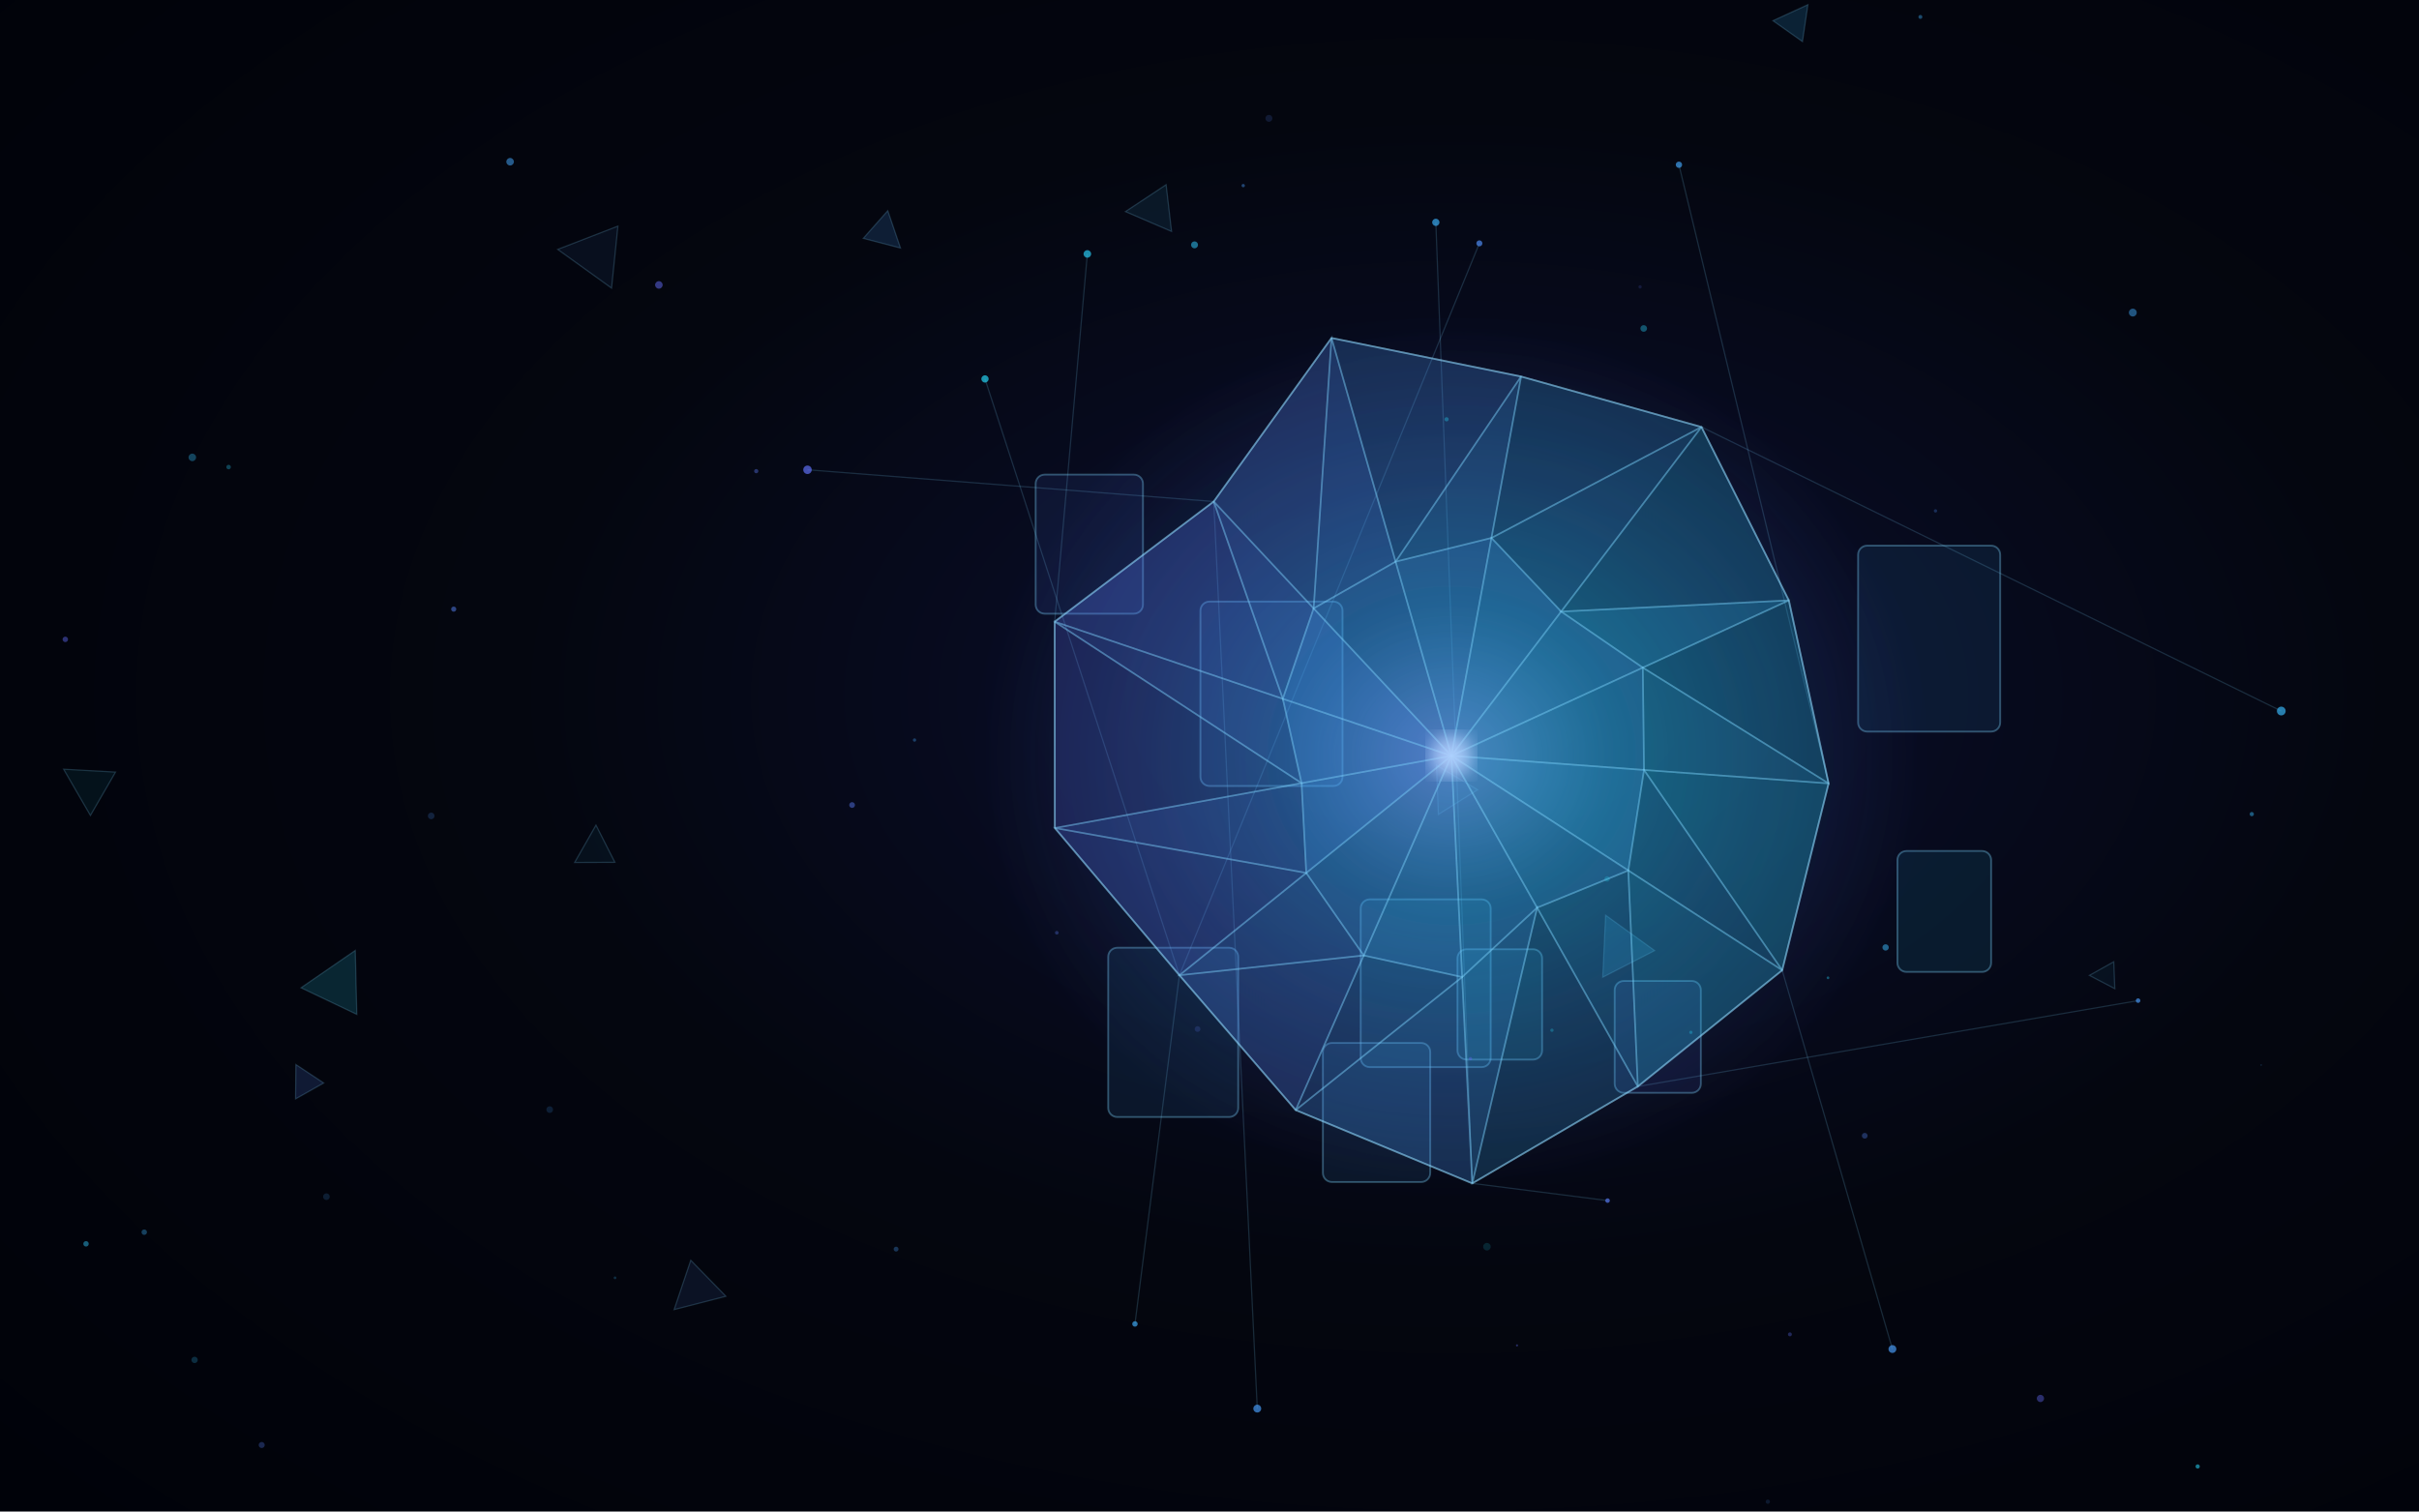
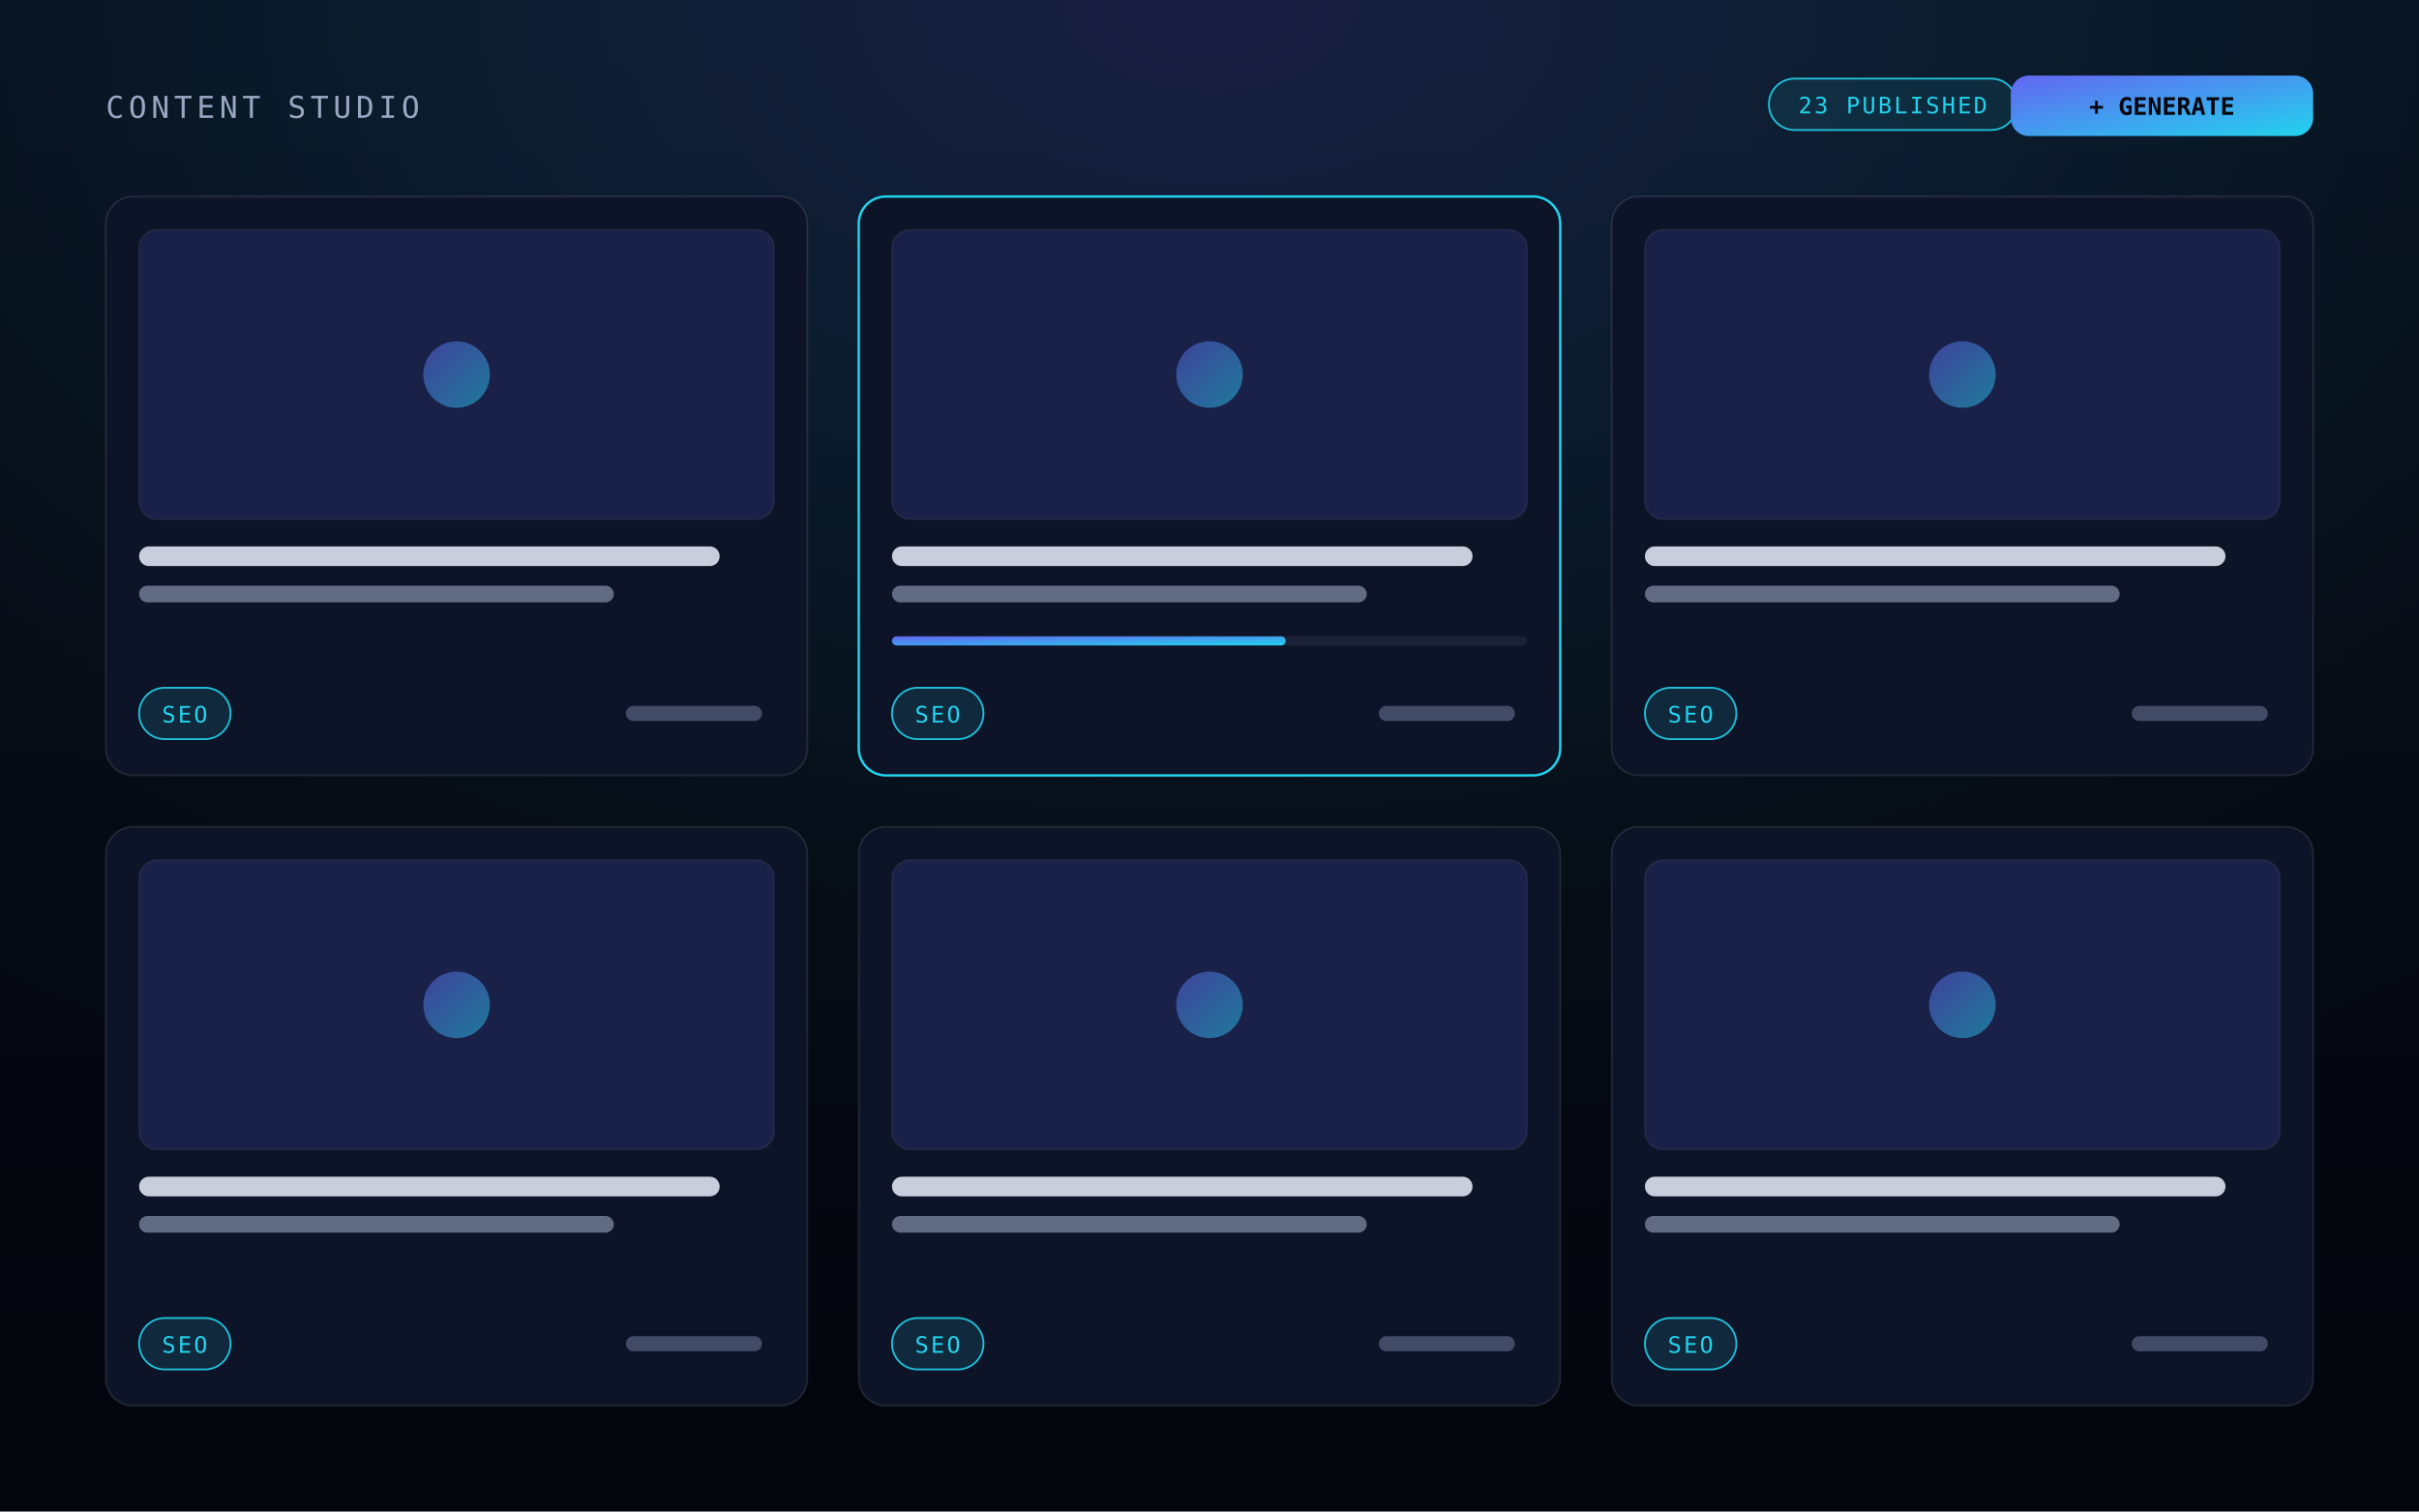
<svg xmlns="http://www.w3.org/2000/svg" viewBox="0 0 1600 1000" preserveAspectRatio="xMidYMid slice" role="img">
  <defs>
-     <radialGradient id="bg" cx="60%" cy="46%" r="80%">
-       <stop offset="0%" stop-color="#0a1030" />
-       <stop offset="48%" stop-color="#04060f" />
-       <stop offset="100%" stop-color="#000209" />
-     </radialGradient>
-     <radialGradient id="core" cx="50%" cy="50%" r="50%">
-       <stop offset="0%" stop-color="rgba(150,180,255,0.850)" />
-       <stop offset="35%" stop-color="rgba(34,211,238,0.350)" />
-       <stop offset="100%" stop-color="rgba(99,102,241,0.000)" />
+     <linearGradient id="bg" x1="0" y1="0" x2="0" y2="1">
+       <stop offset="0%" stop-color="#070b18" />
+       <stop offset="100%" stop-color="#04060d" />
+     </linearGradient>
+     <linearGradient id="grad" x1="0" y1="0" x2="1" y2="1">
+       <stop offset="0%" stop-color="#6366f1" />
+       <stop offset="100%" stop-color="#22d3ee" />
+     </linearGradient>
+     <radialGradient id="glow" cx="50%" cy="0%" r="90%">
+       <stop offset="0%" stop-color="rgba(99,102,241,0.20)" />
+       <stop offset="55%" stop-color="rgba(34,211,238,0.05)" />
+       <stop offset="100%" stop-color="rgba(0,0,0,0)" />
    </radialGradient>
    <filter id="soft">
-       <feGaussianBlur stdDeviation="6" />
+       <feGaussianBlur stdDeviation="9" />
    </filter>
+     <marker id="arw" markerWidth="9" markerHeight="9" refX="6" refY="3" orient="auto">
+       <path d="M0 0 L6 3 L0 6 Z" fill="#22d3ee" />
+     </marker>
  </defs>
  <rect width="1600" height="1000" fill="url(#bg)" />
-   <polygon points="951.4,538.8 950.1,506.2 977.3,522.5" fill="rgba(35,209,238,0.065)" stroke="rgba(125,211,252,0.200)" stroke-width="0.80" />
-   <polygon points="1060.1,646.5 1062.0,605.5 1094.4,628.9" fill="rgba(49,185,239,0.171)" stroke="rgba(125,211,252,0.200)" stroke-width="0.80" />
-   <polygon points="404.5,190.6 368.9,165.0 408.7,149.6" fill="rgba(71,149,240,0.071)" stroke="rgba(125,211,252,0.200)" stroke-width="0.80" />
-   <polygon points="59.8,539.5 42.1,508.9 76.4,510.8" fill="rgba(39,202,238,0.071)" stroke="rgba(125,211,252,0.200)" stroke-width="0.80" />
-   <polygon points="1172.7,13.7 1195.8,3.1 1192.2,27.5" fill="rgba(56,175,239,0.172)" stroke="rgba(125,211,252,0.200)" stroke-width="0.80" />
-   <polygon points="380.1,570.6 394.2,545.9 406.7,570.5" fill="rgba(51,183,239,0.057)" stroke="rgba(125,211,252,0.200)" stroke-width="0.80" />
-   <polygon points="480.1,857.6 445.9,866.4 456.9,833.8" fill="rgba(83,129,240,0.101)" stroke="rgba(125,211,252,0.200)" stroke-width="0.80" />
-   <polygon points="1398.8,654.1 1382.0,645.3 1398.1,636.3" fill="rgba(52,181,239,0.056)" stroke="rgba(125,211,252,0.200)" stroke-width="0.80" />
-   <polygon points="199.1,653.5 235.0,628.8 236.0,671.1" fill="rgba(37,206,238,0.167)" stroke="rgba(125,211,252,0.200)" stroke-width="0.80" />
-   <polygon points="587.2,139.4 595.6,164.1 571.0,157.7" fill="rgba(68,155,240,0.167)" stroke="rgba(125,211,252,0.200)" stroke-width="0.80" />
-   <polygon points="774.9,153.1 744.4,140.0 771.3,122.2" fill="rgba(52,181,239,0.100)" stroke="rgba(125,211,252,0.200)" stroke-width="0.80" />
-   <polygon points="195.5,727.0 195.7,704.3 214.1,716.5" fill="rgba(83,129,240,0.174)" stroke="rgba(125,211,252,0.200)" stroke-width="0.80" />
-   <rect x="900" y="595" width="86" height="111" rx="6" fill="rgba(46,191,239,0.100)" stroke="rgba(125,211,252,0.350)" stroke-width="1.2" />
-   <rect x="685" y="314" width="71" height="92" rx="6" fill="rgba(87,122,240,0.100)" stroke="rgba(125,211,252,0.350)" stroke-width="1.2" />
-   <rect x="1068" y="649" width="57" height="74" rx="6" fill="rgba(91,115,241,0.100)" stroke="rgba(125,211,252,0.350)" stroke-width="1.2" />
-   <rect x="794" y="398" width="94" height="122" rx="6" fill="rgba(73,145,240,0.100)" stroke="rgba(125,211,252,0.350)" stroke-width="1.2" />
-   <rect x="1255" y="563" width="62" height="80" rx="6" fill="rgba(43,195,238,0.100)" stroke="rgba(125,211,252,0.350)" stroke-width="1.2" />
-   <rect x="733" y="627" width="86" height="112" rx="6" fill="rgba(60,168,239,0.100)" stroke="rgba(125,211,252,0.350)" stroke-width="1.2" />
-   <rect x="964" y="628" width="56" height="73" rx="6" fill="rgba(39,203,238,0.100)" stroke="rgba(125,211,252,0.350)" stroke-width="1.2" />
-   <rect x="875" y="690" width="71" height="92" rx="6" fill="rgba(62,164,239,0.100)" stroke="rgba(125,211,252,0.350)" stroke-width="1.2" />
-   <rect x="1229" y="361" width="94" height="123" rx="6" fill="rgba(60,168,239,0.100)" stroke="rgba(125,211,252,0.350)" stroke-width="1.2" />
-   <line x1="973.8" y1="782.9" x2="949.7" y2="147.1" stroke="rgba(125,211,252,0.180)" stroke-width="0.80" opacity="1.000" />
-   <circle cx="949.7" cy="147.1" r="2.4" fill="rgba(58,170,239,0.700)" opacity="1.000" />
-   <line x1="1178.8" y1="641.9" x2="1251.7" y2="892.5" stroke="rgba(125,211,252,0.180)" stroke-width="0.80" opacity="1.000" />
-   <circle cx="1251.7" cy="892.5" r="2.6" fill="rgba(70,151,240,0.700)" opacity="1.000" />
-   <line x1="1125.4" y1="282.5" x2="1508.9" y2="470.4" stroke="rgba(125,211,252,0.180)" stroke-width="0.80" opacity="1.000" />
-   <circle cx="1508.9" cy="470.4" r="2.9" fill="rgba(55,176,239,0.700)" opacity="1.000" />
-   <line x1="1209.5" y1="518.3" x2="1110.5" y2="109.0" stroke="rgba(125,211,252,0.180)" stroke-width="0.80" opacity="1.000" />
-   <circle cx="1110.5" cy="109.0" r="2.1" fill="rgba(65,158,239,0.700)" opacity="1.000" />
-   <line x1="802.8" y1="331.8" x2="534.1" y2="310.8" stroke="rgba(125,211,252,0.180)" stroke-width="0.80" opacity="1.000" />
-   <circle cx="534.1" cy="310.8" r="2.8" fill="rgba(94,110,241,0.700)" opacity="1.000" />
-   <line x1="1083.3" y1="718.8" x2="1414.2" y2="662.0" stroke="rgba(125,211,252,0.180)" stroke-width="0.80" opacity="1.000" />
-   <circle cx="1414.2" cy="662.0" r="1.5" fill="rgba(71,149,240,0.700)" opacity="1.000" />
-   <line x1="780.1" y1="645.2" x2="750.7" y2="875.9" stroke="rgba(125,211,252,0.180)" stroke-width="0.80" opacity="1.000" />
-   <circle cx="750.7" cy="875.9" r="1.8" fill="rgba(61,166,239,0.700)" opacity="1.000" />
-   <line x1="802.8" y1="331.8" x2="831.6" y2="931.9" stroke="rgba(125,211,252,0.180)" stroke-width="0.80" opacity="1.000" />
-   <circle cx="831.6" cy="931.9" r="2.6" fill="rgba(69,152,240,0.700)" opacity="1.000" />
-   <line x1="780.1" y1="645.2" x2="978.5" y2="161.0" stroke="rgba(125,211,252,0.180)" stroke-width="0.80" opacity="1.000" />
-   <circle cx="978.5" cy="161.0" r="2.0" fill="rgba(78,138,240,0.700)" opacity="1.000" />
-   <line x1="780.1" y1="645.2" x2="651.5" y2="250.7" stroke="rgba(125,211,252,0.180)" stroke-width="0.80" opacity="1.000" />
-   <circle cx="651.5" cy="250.7" r="2.4" fill="rgba(36,207,238,0.700)" opacity="1.000" />
-   <line x1="973.8" y1="782.9" x2="1063.3" y2="794.3" stroke="rgba(125,211,252,0.180)" stroke-width="0.80" opacity="1.000" />
-   <circle cx="1063.3" cy="794.3" r="1.5" fill="rgba(88,121,240,0.700)" opacity="1.000" />
-   <line x1="697.6" y1="411.3" x2="719.2" y2="168.0" stroke="rgba(125,211,252,0.180)" stroke-width="0.80" opacity="1.000" />
-   <circle cx="719.2" cy="168.0" r="2.5" fill="rgba(41,199,238,0.700)" opacity="1.000" />
-   <ellipse cx="960.0" cy="500.0" rx="312" ry="288" fill="url(#core)" filter="url(#soft)" opacity="0.7" />
-   <polygon points="1083.3,718.8 973.8,782.9 1016.7,600.5" fill="rgba(58,171,239,0.199)" stroke="rgba(125,211,252,0.280)" stroke-width="1.10" />
-   <polygon points="1016.7,600.5 973.8,782.9 967.1,646.4" fill="rgba(63,162,239,0.310)" stroke="rgba(125,211,252,0.280)" stroke-width="1.10" />
-   <polygon points="1016.7,600.5 967.1,646.4 960.0,500.0" fill="rgba(64,161,239,0.357)" stroke="rgba(125,211,252,0.280)" stroke-width="1.10" />
-   <polygon points="973.8,782.9 857.0,734.4 967.1,646.4" fill="rgba(70,151,240,0.263)" stroke="rgba(125,211,252,0.280)" stroke-width="1.10" />
-   <polygon points="967.1,646.4 857.0,734.4 902.0,632.1" fill="rgba(73,145,240,0.238)" stroke="rgba(125,211,252,0.280)" stroke-width="1.10" />
-   <polygon points="967.1,646.4 902.0,632.1 960.0,500.0" fill="rgba(69,153,240,0.353)" stroke="rgba(125,211,252,0.280)" stroke-width="1.10" />
-   <polygon points="857.0,734.4 780.1,645.2 902.0,632.1" fill="rgba(81,132,240,0.277)" stroke="rgba(125,211,252,0.280)" stroke-width="1.10" />
-   <polygon points="902.0,632.1 780.1,645.2 864.0,577.5" fill="rgba(81,132,240,0.295)" stroke="rgba(125,211,252,0.280)" stroke-width="1.10" />
-   <polygon points="902.0,632.1 864.0,577.5 960.0,500.0" fill="rgba(73,145,240,0.361)" stroke="rgba(125,211,252,0.280)" stroke-width="1.10" />
-   <polygon points="780.1,645.2 697.7,547.8 864.0,577.5" fill="rgba(90,117,241,0.276)" stroke="rgba(125,211,252,0.280)" stroke-width="1.10" />
-   <polygon points="864.0,577.5 697.7,547.8 860.9,518.1" fill="rgba(86,123,240,0.305)" stroke="rgba(125,211,252,0.280)" stroke-width="1.10" />
-   <polygon points="864.0,577.5 860.9,518.1 960.0,500.0" fill="rgba(75,142,240,0.445)" stroke="rgba(125,211,252,0.280)" stroke-width="1.10" />
-   <polygon points="697.7,547.8 697.6,411.3 860.9,518.1" fill="rgba(94,111,241,0.208)" stroke="rgba(125,211,252,0.280)" stroke-width="1.10" />
-   <polygon points="860.9,518.1 697.6,411.3 848.5,462.3" fill="rgba(87,122,240,0.276)" stroke="rgba(125,211,252,0.280)" stroke-width="1.10" />
-   <polygon points="860.9,518.1 848.5,462.3 960.0,500.0" fill="rgba(76,141,240,0.433)" stroke="rgba(125,211,252,0.280)" stroke-width="1.10" />
-   <polygon points="697.6,411.3 802.8,331.8 848.5,462.3" fill="rgba(90,118,241,0.287)" stroke="rgba(125,211,252,0.280)" stroke-width="1.10" />
-   <polygon points="848.5,462.3 802.8,331.8 868.9,402.5" fill="rgba(82,130,240,0.328)" stroke="rgba(125,211,252,0.280)" stroke-width="1.10" />
-   <polygon points="848.5,462.3 868.9,402.5 960.0,500.0" fill="rgba(75,142,240,0.448)" stroke="rgba(125,211,252,0.280)" stroke-width="1.10" />
-   <polygon points="802.8,331.8 880.7,223.6 868.9,402.5" fill="rgba(81,133,240,0.286)" stroke="rgba(125,211,252,0.280)" stroke-width="1.10" />
-   <polygon points="868.9,402.5 880.7,223.6 923.1,371.6" fill="rgba(75,141,240,0.332)" stroke="rgba(125,211,252,0.280)" stroke-width="1.10" />
-   <polygon points="868.9,402.5 923.1,371.6 960.0,500.0" fill="rgba(72,147,240,0.353)" stroke="rgba(125,211,252,0.280)" stroke-width="1.10" />
-   <polygon points="880.7,223.6 1006.1,249.1 923.1,371.6" fill="rgba(70,151,240,0.242)" stroke="rgba(125,211,252,0.280)" stroke-width="1.10" />
-   <polygon points="923.1,371.6 1006.1,249.1 986.5,355.9" fill="rgba(65,159,239,0.296)" stroke="rgba(125,211,252,0.280)" stroke-width="1.10" />
-   <polygon points="923.1,371.6 986.5,355.9 960.0,500.0" fill="rgba(67,156,240,0.380)" stroke="rgba(125,211,252,0.280)" stroke-width="1.10" />
-   <polygon points="1006.1,249.1 1125.4,282.5 986.5,355.9" fill="rgba(56,174,239,0.221)" stroke="rgba(125,211,252,0.280)" stroke-width="1.10" />
-   <polygon points="986.5,355.9 1125.4,282.5 1032.6,404.6" fill="rgba(55,176,239,0.253)" stroke="rgba(125,211,252,0.280)" stroke-width="1.10" />
-   <polygon points="986.5,355.9 1032.6,404.6 960.0,500.0" fill="rgba(62,164,239,0.400)" stroke="rgba(125,211,252,0.280)" stroke-width="1.10" />
-   <polygon points="1125.4,282.5 1183.2,397.2 1032.6,404.6" fill="rgba(47,190,239,0.231)" stroke="rgba(125,211,252,0.280)" stroke-width="1.10" />
-   <polygon points="1032.6,404.6 1183.2,397.2 1086.6,441.7" fill="rgba(48,187,239,0.348)" stroke="rgba(125,211,252,0.280)" stroke-width="1.10" />
-   <polygon points="1032.6,404.6 1086.6,441.7 960.0,500.0" fill="rgba(58,171,239,0.400)" stroke="rgba(125,211,252,0.280)" stroke-width="1.10" />
-   <polygon points="1183.2,397.2 1209.5,518.3 1086.6,441.7" fill="rgba(41,200,238,0.235)" stroke="rgba(125,211,252,0.280)" stroke-width="1.10" />
-   <polygon points="1086.6,441.7 1209.5,518.3 1087.4,509.4" fill="rgba(45,193,238,0.297)" stroke="rgba(125,211,252,0.280)" stroke-width="1.10" />
-   <polygon points="1086.6,441.7 1087.4,509.4 960.0,500.0" fill="rgba(55,175,239,0.373)" stroke="rgba(125,211,252,0.280)" stroke-width="1.10" />
-   <polygon points="1209.5,518.3 1178.8,641.9 1087.4,509.4" fill="rgba(41,200,238,0.286)" stroke="rgba(125,211,252,0.280)" stroke-width="1.10" />
-   <polygon points="1087.4,509.4 1178.8,641.9 1077.0,575.9" fill="rgba(46,190,239,0.260)" stroke="rgba(125,211,252,0.280)" stroke-width="1.10" />
-   <polygon points="1087.4,509.4 1077.0,575.9 960.0,500.0" fill="rgba(56,174,239,0.418)" stroke="rgba(125,211,252,0.280)" stroke-width="1.10" />
-   <polygon points="1178.8,641.9 1083.3,718.8 1077.0,575.9" fill="rgba(47,190,239,0.295)" stroke="rgba(125,211,252,0.280)" stroke-width="1.10" />
-   <polygon points="1077.0,575.9 1083.3,718.8 1016.7,600.5" fill="rgba(54,178,239,0.253)" stroke="rgba(125,211,252,0.280)" stroke-width="1.10" />
-   <polygon points="1077.0,575.9 1016.7,600.5 960.0,500.0" fill="rgba(59,169,239,0.358)" stroke="rgba(125,211,252,0.280)" stroke-width="1.10" />
-   <line x1="1083.3" y1="718.8" x2="973.8" y2="782.9" stroke="rgba(150,220,255,0.450)" stroke-width="1.20" opacity="1.000" />
-   <line x1="973.8" y1="782.9" x2="857.0" y2="734.4" stroke="rgba(150,220,255,0.450)" stroke-width="1.20" opacity="1.000" />
-   <line x1="857.0" y1="734.4" x2="780.1" y2="645.2" stroke="rgba(150,220,255,0.450)" stroke-width="1.20" opacity="1.000" />
-   <line x1="780.1" y1="645.2" x2="697.7" y2="547.8" stroke="rgba(150,220,255,0.450)" stroke-width="1.20" opacity="1.000" />
-   <line x1="697.7" y1="547.8" x2="697.6" y2="411.3" stroke="rgba(150,220,255,0.450)" stroke-width="1.20" opacity="1.000" />
-   <line x1="697.6" y1="411.3" x2="802.8" y2="331.8" stroke="rgba(150,220,255,0.450)" stroke-width="1.20" opacity="1.000" />
-   <line x1="802.8" y1="331.8" x2="880.7" y2="223.6" stroke="rgba(150,220,255,0.450)" stroke-width="1.20" opacity="1.000" />
-   <line x1="880.7" y1="223.6" x2="1006.1" y2="249.1" stroke="rgba(150,220,255,0.450)" stroke-width="1.20" opacity="1.000" />
-   <line x1="1006.1" y1="249.1" x2="1125.4" y2="282.5" stroke="rgba(150,220,255,0.450)" stroke-width="1.20" opacity="1.000" />
-   <line x1="1125.4" y1="282.5" x2="1183.2" y2="397.2" stroke="rgba(150,220,255,0.450)" stroke-width="1.20" opacity="1.000" />
-   <line x1="1183.2" y1="397.2" x2="1209.5" y2="518.3" stroke="rgba(150,220,255,0.450)" stroke-width="1.20" opacity="1.000" />
-   <line x1="1209.5" y1="518.3" x2="1178.8" y2="641.9" stroke="rgba(150,220,255,0.450)" stroke-width="1.20" opacity="1.000" />
-   <line x1="1178.8" y1="641.9" x2="1083.3" y2="718.8" stroke="rgba(150,220,255,0.450)" stroke-width="1.20" opacity="1.000" />
-   <circle cx="960.0" cy="500.0" r="14" fill="rgba(180,210,255,0.900)" filter="url(#soft)" />
-   <circle cx="1247.2" cy="626.8" r="2.1" fill="rgba(56,175,239,0.537)" opacity="1.000" />
-   <circle cx="1118.4" cy="683.0" r="1.1" fill="rgba(39,202,238,0.324)" opacity="1.000" />
-   <circle cx="983.5" cy="824.8" r="2.5" fill="rgba(35,210,238,0.153)" opacity="1.000" />
-   <circle cx="500.2" cy="311.7" r="1.4" fill="rgba(90,118,241,0.399)" opacity="1.000" />
-   <circle cx="127.2" cy="302.6" r="2.5" fill="rgba(51,183,239,0.358)" opacity="1.000" />
-   <circle cx="173.1" cy="956.0" r="2.0" fill="rgba(86,124,240,0.301)" opacity="1.000" />
-   <circle cx="1026.5" cy="681.6" r="1.1" fill="rgba(37,206,238,0.295)" opacity="1.000" />
-   <circle cx="406.8" cy="845.4" r="0.9" fill="rgba(55,176,239,0.240)" opacity="1.000" />
-   <circle cx="956.8" cy="277.4" r="1.4" fill="rgba(38,205,238,0.360)" opacity="1.000" />
-   <circle cx="699.0" cy="617.1" r="1.2" fill="rgba(88,121,240,0.323)" opacity="1.000" />
-   <circle cx="435.8" cy="188.5" r="2.5" fill="rgba(97,106,241,0.515)" opacity="1.000" />
-   <circle cx="1495.6" cy="704.6" r="0.6" fill="rgba(66,157,239,0.168)" opacity="1.000" />
-   <circle cx="972.6" cy="700.4" r="1.1" fill="rgba(99,103,241,0.395)" opacity="1.000" />
-   <circle cx="151.2" cy="309.0" r="1.5" fill="rgba(41,199,238,0.317)" opacity="1.000" />
-   <circle cx="215.9" cy="791.7" r="2.2" fill="rgba(65,160,239,0.172)" opacity="1.000" />
-   <circle cx="300.1" cy="403.0" r="1.7" fill="rgba(84,127,240,0.511)" opacity="1.000" />
-   <circle cx="1349.6" cy="925.2" r="2.4" fill="rgba(98,104,241,0.412)" opacity="1.000" />
-   <circle cx="128.7" cy="899.7" r="2.1" fill="rgba(50,185,239,0.235)" opacity="1.000" />
-   <circle cx="95.4" cy="815.2" r="1.8" fill="rgba(59,170,239,0.362)" opacity="1.000" />
-   <circle cx="1280.2" cy="338.0" r="1.1" fill="rgba(76,140,240,0.284)" opacity="1.000" />
-   <circle cx="1003.4" cy="890.1" r="0.7" fill="rgba(95,109,241,0.380)" opacity="1.000" />
-   <circle cx="1084.8" cy="189.8" r="1.1" fill="rgba(95,108,241,0.167)" opacity="1.000" />
-   <circle cx="792.1" cy="680.8" r="1.9" fill="rgba(89,119,241,0.197)" opacity="1.000" />
-   <circle cx="1489.4" cy="538.6" r="1.4" fill="rgba(54,177,239,0.478)" opacity="1.000" />
-   <circle cx="839.3" cy="78.3" r="2.3" fill="rgba(85,125,240,0.168)" opacity="1.000" />
-   <circle cx="563.6" cy="532.6" r="1.9" fill="rgba(88,121,240,0.469)" opacity="1.000" />
-   <circle cx="790.1" cy="162.0" r="2.3" fill="rgba(47,190,239,0.558)" opacity="1.000" />
-   <circle cx="1087.2" cy="217.3" r="2.2" fill="rgba(40,200,238,0.390)" opacity="1.000" />
-   <circle cx="1453.6" cy="970.2" r="1.4" fill="rgba(38,205,238,0.572)" opacity="1.000" />
-   <circle cx="1270.2" cy="11.2" r="1.3" fill="rgba(59,169,239,0.423)" opacity="1.000" />
-   <circle cx="1209.1" cy="646.9" r="0.9" fill="rgba(38,203,238,0.391)" opacity="1.000" />
-   <circle cx="1410.7" cy="206.8" r="2.6" fill="rgba(63,162,239,0.499)" opacity="1.000" />
-   <circle cx="1183.9" cy="882.8" r="1.3" fill="rgba(94,111,241,0.333)" opacity="1.000" />
-   <circle cx="285.2" cy="539.8" r="2.2" fill="rgba(75,141,240,0.209)" opacity="1.000" />
-   <circle cx="43.2" cy="423.0" r="1.8" fill="rgba(97,105,241,0.449)" opacity="1.000" />
-   <circle cx="337.4" cy="107.0" r="2.5" fill="rgba(65,159,239,0.553)" opacity="1.000" />
-   <circle cx="822.3" cy="122.8" r="1.1" fill="rgba(71,148,240,0.438)" opacity="1.000" />
-   <circle cx="1233.4" cy="751.4" r="1.9" fill="rgba(83,130,240,0.344)" opacity="1.000" />
-   <circle cx="604.9" cy="489.6" r="1.1" fill="rgba(64,161,239,0.356)" opacity="1.000" />
-   <circle cx="56.9" cy="822.9" r="1.8" fill="rgba(47,190,239,0.481)" opacity="1.000" />
-   <circle cx="1169.3" cy="993.5" r="1.4" fill="rgba(73,145,240,0.152)" opacity="1.000" />
-   <circle cx="1063.0" cy="581.5" r="1.8" fill="rgba(34,211,238,0.239)" opacity="1.000" />
-   <circle cx="363.6" cy="734.1" r="2.2" fill="rgba(68,155,240,0.175)" opacity="1.000" />
-   <circle cx="592.7" cy="826.4" r="1.6" fill="rgba(69,152,240,0.325)" opacity="1.000" />
+   <rect width="1600" height="1000" fill="url(#glow)" />
+   <text x="70.0" y="78.0" font-family="'JetBrains Mono',ui-monospace,monospace" font-size="20" font-weight="500" fill="#9aa6c2" letter-spacing="3">CONTENT STUDIO</text>
+   <rect x="1170.0" y="52.0" width="164.0" height="34.0" rx="17.0" fill="rgba(34,211,238,0.1)" stroke="#22d3ee" stroke-width="1.20" opacity="0.900" />
+   <text x="1252.0" y="75.0" font-family="'JetBrains Mono',ui-monospace,monospace" font-size="15" font-weight="500" fill="#22d3ee" text-anchor="middle" letter-spacing="1.5">23 PUBLISHED</text>
+   <rect x="1330.0" y="50.0" width="200.0" height="40.0" rx="12.0" fill="url(#grad)" />
+   <text x="1430.0" y="76.0" font-family="'JetBrains Mono',ui-monospace,monospace" font-size="16" font-weight="600" fill="#04060d" text-anchor="middle">+ GENERATE</text>
+   <rect x="70.0" y="130.0" width="464.0" height="383.0" rx="18.0" fill="#0d1428" stroke="rgba(255,255,255,0.10)" stroke-width="1.20" />
+   <rect x="92.0" y="152.0" width="420.0" height="191.5" rx="12.0" fill="rgba(99,102,241,0.16)" stroke="rgba(255,255,255,0.055)" stroke-width="1.20" />
+   <circle cx="302.0" cy="247.8" r="22.0" fill="url(#grad)" opacity="0.500" />
+   <rect x="92.0" y="361.5" width="384.0" height="13.0" rx="6.5" fill="#e9eefb" opacity="0.850" />
+   <rect x="92.0" y="387.5" width="314.0" height="11.0" rx="5.5" fill="#9aa6c2" opacity="0.600" />
+   <rect x="92.0" y="455.0" width="60.5" height="34.0" rx="17.0" fill="rgba(34,211,238,0.12)" stroke="#22d3ee" stroke-width="1.20" opacity="0.900" />
+   <text x="122.2" y="478.0" font-family="'JetBrains Mono',ui-monospace,monospace" font-size="15" font-weight="500" fill="#22d3ee" text-anchor="middle" letter-spacing="1.5">SEO</text>
+   <rect x="414.0" y="467.0" width="90.0" height="10.0" rx="5.0" fill="#586280" opacity="0.700" />
+   <rect x="568.0" y="130.0" width="464.0" height="383.0" rx="18.0" fill="#0d1428" stroke="#22d3ee" stroke-width="1.60" />
+   <rect x="590.0" y="152.0" width="420.0" height="191.5" rx="12.0" fill="rgba(99,102,241,0.16)" stroke="rgba(255,255,255,0.055)" stroke-width="1.20" />
+   <circle cx="800.0" cy="247.8" r="22.0" fill="url(#grad)" opacity="0.500" />
+   <rect x="590.0" y="361.5" width="384.0" height="13.0" rx="6.5" fill="#e9eefb" opacity="0.850" />
+   <rect x="590.0" y="387.5" width="314.0" height="11.0" rx="5.5" fill="#9aa6c2" opacity="0.600" />
+   <rect x="590.0" y="455.0" width="60.5" height="34.0" rx="17.0" fill="rgba(34,211,238,0.12)" stroke="#22d3ee" stroke-width="1.20" opacity="0.900" />
+   <text x="620.2" y="478.0" font-family="'JetBrains Mono',ui-monospace,monospace" font-size="15" font-weight="500" fill="#22d3ee" text-anchor="middle" letter-spacing="1.5">SEO</text>
+   <rect x="912.0" y="467.0" width="90.0" height="10.0" rx="5.0" fill="#586280" opacity="0.700" />
+   <rect x="590.0" y="421.0" width="420.0" height="6.0" rx="3.0" fill="rgba(255,255,255,0.06)" />
+   <rect x="590.0" y="421.0" width="260.4" height="6.0" rx="3.0" fill="url(#grad)" />
+   <rect x="1066.0" y="130.0" width="464.0" height="383.0" rx="18.0" fill="#0d1428" stroke="rgba(255,255,255,0.10)" stroke-width="1.20" />
+   <rect x="1088.0" y="152.0" width="420.0" height="191.5" rx="12.0" fill="rgba(99,102,241,0.16)" stroke="rgba(255,255,255,0.055)" stroke-width="1.20" />
+   <circle cx="1298.0" cy="247.8" r="22.0" fill="url(#grad)" opacity="0.500" />
+   <rect x="1088.0" y="361.5" width="384.0" height="13.0" rx="6.5" fill="#e9eefb" opacity="0.850" />
+   <rect x="1088.0" y="387.5" width="314.0" height="11.0" rx="5.5" fill="#9aa6c2" opacity="0.600" />
+   <rect x="1088.0" y="455.0" width="60.5" height="34.0" rx="17.0" fill="rgba(34,211,238,0.12)" stroke="#22d3ee" stroke-width="1.20" opacity="0.900" />
+   <text x="1118.2" y="478.0" font-family="'JetBrains Mono',ui-monospace,monospace" font-size="15" font-weight="500" fill="#22d3ee" text-anchor="middle" letter-spacing="1.5">SEO</text>
+   <rect x="1410.0" y="467.0" width="90.0" height="10.0" rx="5.0" fill="#586280" opacity="0.700" />
+   <rect x="70.0" y="547.0" width="464.0" height="383.0" rx="18.0" fill="#0d1428" stroke="rgba(255,255,255,0.10)" stroke-width="1.20" />
+   <rect x="92.0" y="569.0" width="420.0" height="191.5" rx="12.0" fill="rgba(99,102,241,0.16)" stroke="rgba(255,255,255,0.055)" stroke-width="1.20" />
+   <circle cx="302.0" cy="664.8" r="22.0" fill="url(#grad)" opacity="0.500" />
+   <rect x="92.0" y="778.5" width="384.0" height="13.0" rx="6.5" fill="#e9eefb" opacity="0.850" />
+   <rect x="92.0" y="804.5" width="314.0" height="11.0" rx="5.5" fill="#9aa6c2" opacity="0.600" />
+   <rect x="92.0" y="872.0" width="60.5" height="34.0" rx="17.0" fill="rgba(34,211,238,0.12)" stroke="#22d3ee" stroke-width="1.20" opacity="0.900" />
+   <text x="122.2" y="895.0" font-family="'JetBrains Mono',ui-monospace,monospace" font-size="15" font-weight="500" fill="#22d3ee" text-anchor="middle" letter-spacing="1.5">SEO</text>
+   <rect x="414.0" y="884.0" width="90.0" height="10.0" rx="5.0" fill="#586280" opacity="0.700" />
+   <rect x="568.0" y="547.0" width="464.0" height="383.0" rx="18.0" fill="#0d1428" stroke="rgba(255,255,255,0.10)" stroke-width="1.20" />
+   <rect x="590.0" y="569.0" width="420.0" height="191.5" rx="12.0" fill="rgba(99,102,241,0.16)" stroke="rgba(255,255,255,0.055)" stroke-width="1.20" />
+   <circle cx="800.0" cy="664.8" r="22.0" fill="url(#grad)" opacity="0.500" />
+   <rect x="590.0" y="778.5" width="384.0" height="13.0" rx="6.5" fill="#e9eefb" opacity="0.850" />
+   <rect x="590.0" y="804.5" width="314.0" height="11.0" rx="5.5" fill="#9aa6c2" opacity="0.600" />
+   <rect x="590.0" y="872.0" width="60.5" height="34.0" rx="17.0" fill="rgba(34,211,238,0.12)" stroke="#22d3ee" stroke-width="1.20" opacity="0.900" />
+   <text x="620.2" y="895.0" font-family="'JetBrains Mono',ui-monospace,monospace" font-size="15" font-weight="500" fill="#22d3ee" text-anchor="middle" letter-spacing="1.5">SEO</text>
+   <rect x="912.0" y="884.0" width="90.0" height="10.0" rx="5.0" fill="#586280" opacity="0.700" />
+   <rect x="1066.0" y="547.0" width="464.0" height="383.0" rx="18.0" fill="#0d1428" stroke="rgba(255,255,255,0.10)" stroke-width="1.20" />
+   <rect x="1088.0" y="569.0" width="420.0" height="191.5" rx="12.0" fill="rgba(99,102,241,0.16)" stroke="rgba(255,255,255,0.055)" stroke-width="1.20" />
+   <circle cx="1298.0" cy="664.8" r="22.0" fill="url(#grad)" opacity="0.500" />
+   <rect x="1088.0" y="778.5" width="384.0" height="13.0" rx="6.5" fill="#e9eefb" opacity="0.850" />
+   <rect x="1088.0" y="804.5" width="314.0" height="11.0" rx="5.5" fill="#9aa6c2" opacity="0.600" />
+   <rect x="1088.0" y="872.0" width="60.5" height="34.0" rx="17.0" fill="rgba(34,211,238,0.12)" stroke="#22d3ee" stroke-width="1.20" opacity="0.900" />
+   <text x="1118.2" y="895.0" font-family="'JetBrains Mono',ui-monospace,monospace" font-size="15" font-weight="500" fill="#22d3ee" text-anchor="middle" letter-spacing="1.5">SEO</text>
+   <rect x="1410.0" y="884.0" width="90.0" height="10.0" rx="5.0" fill="#586280" opacity="0.700" />
</svg>
